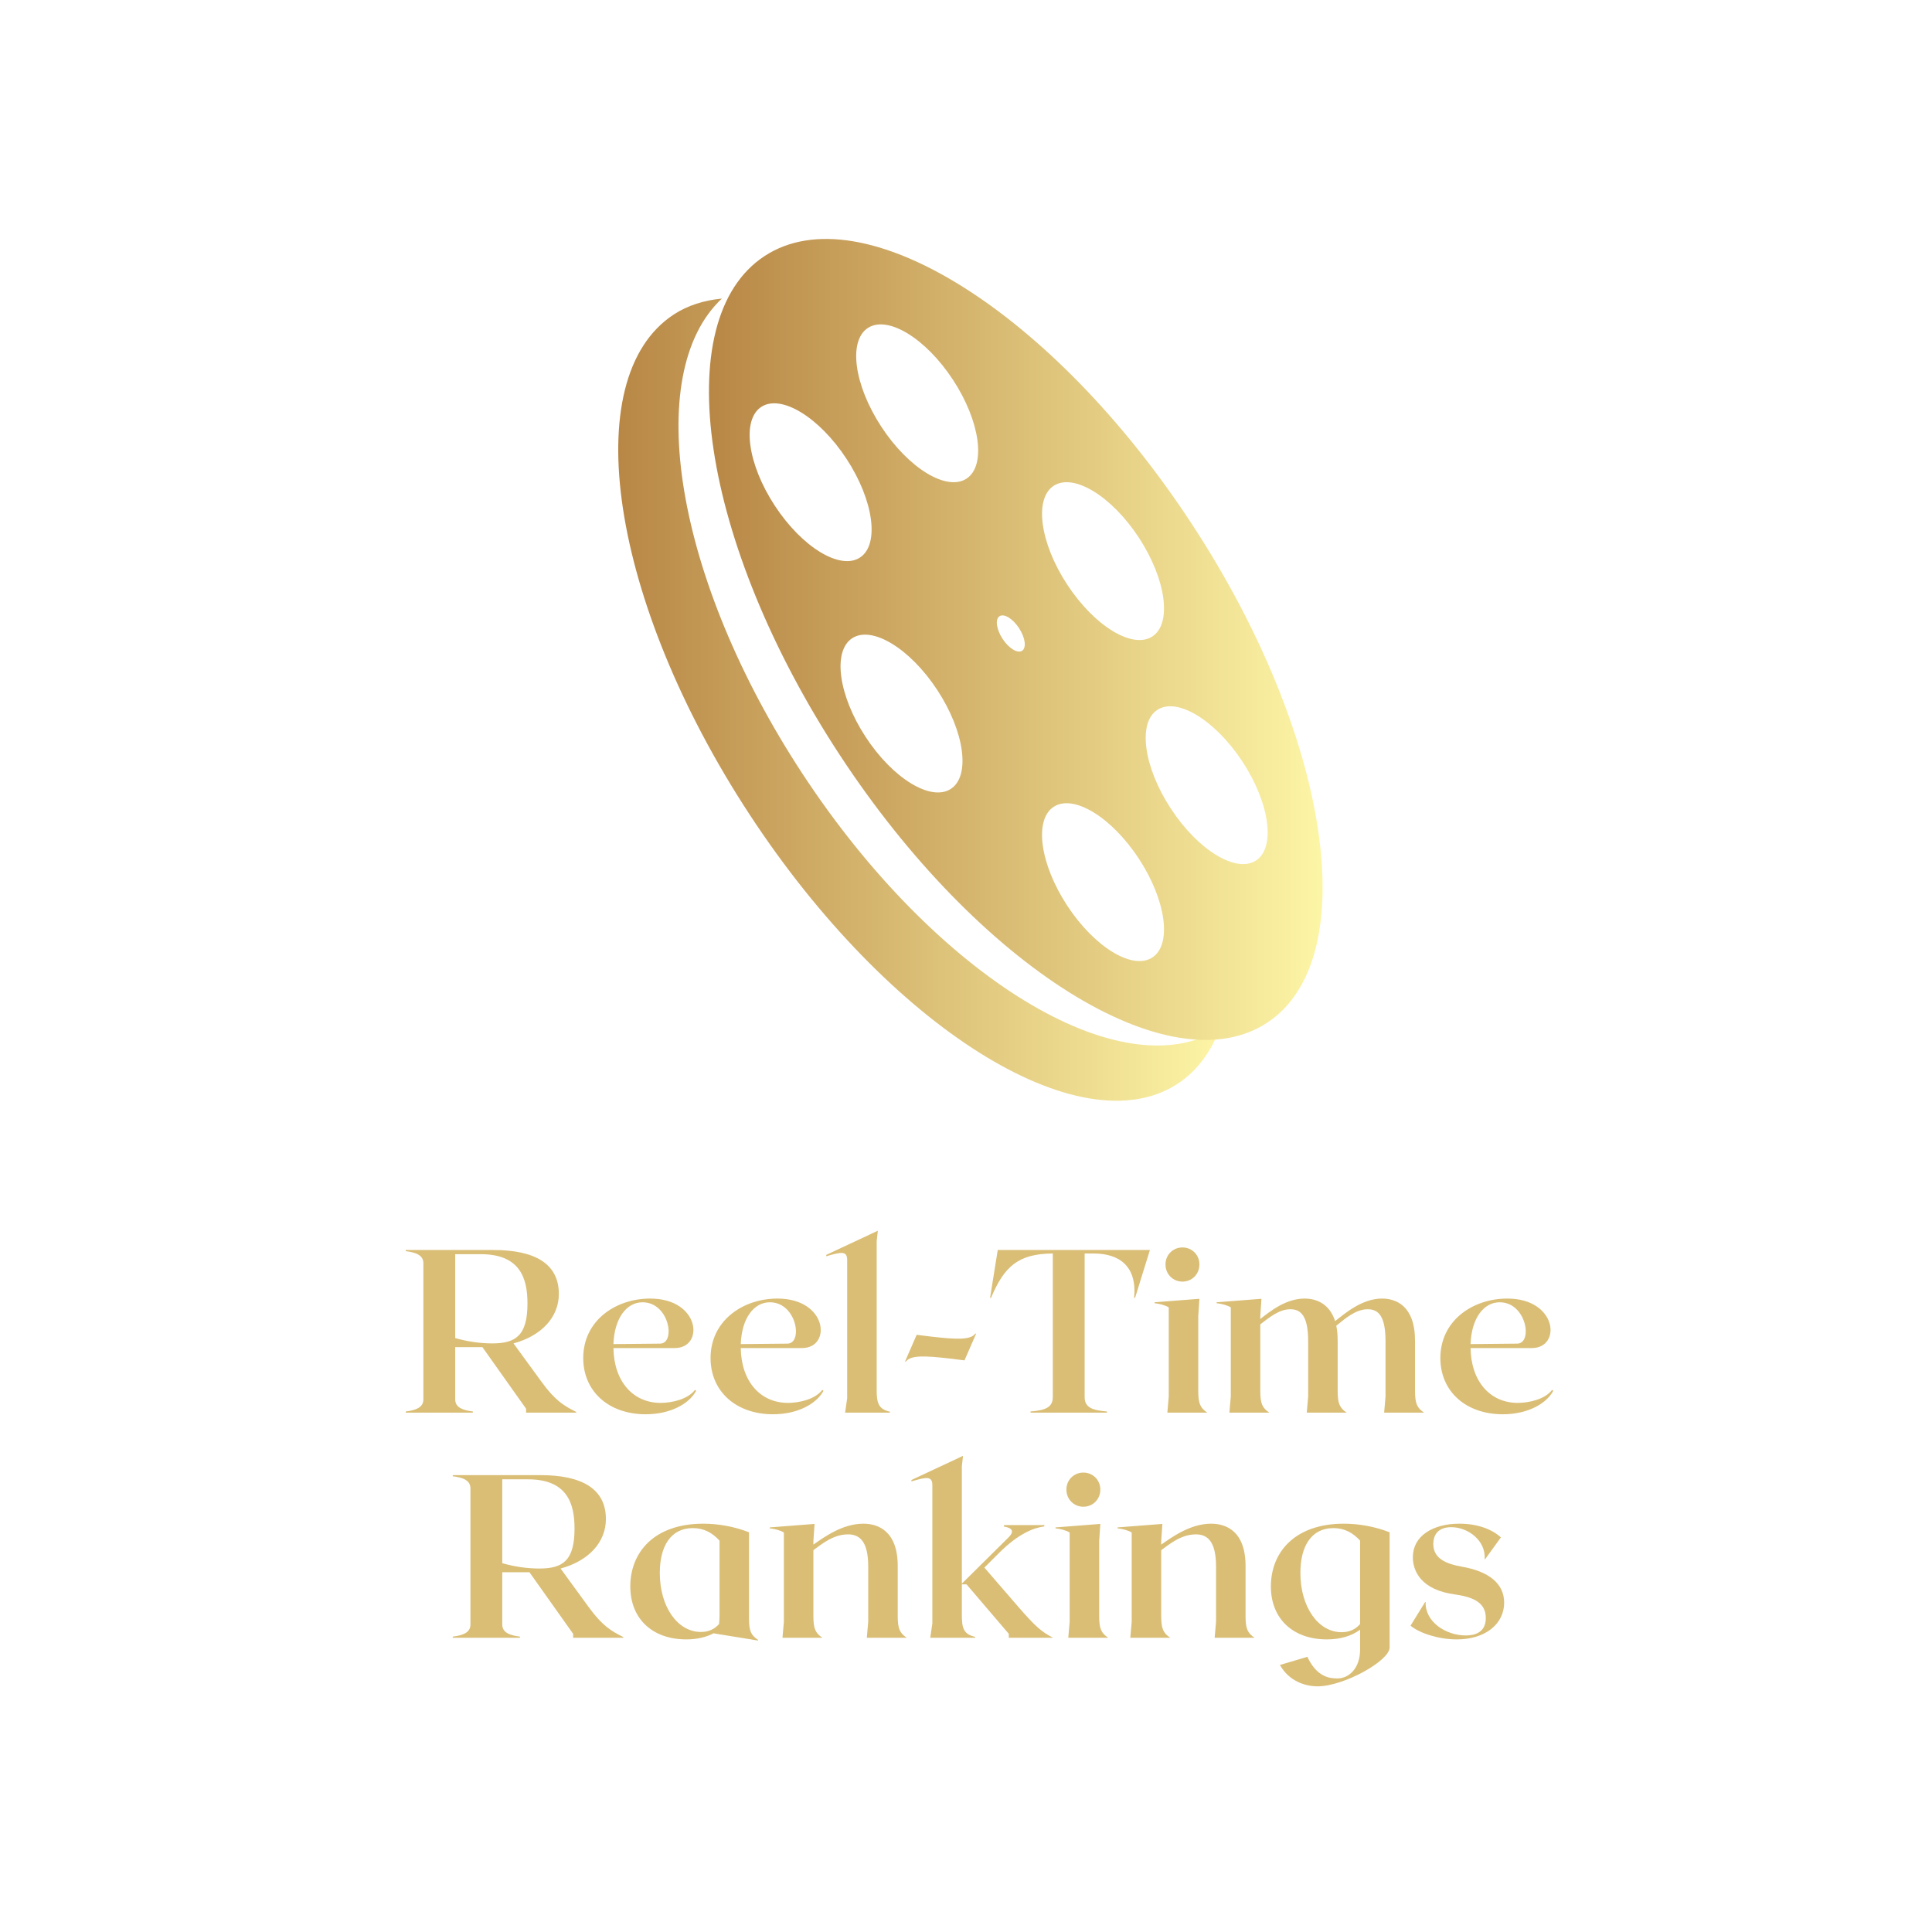
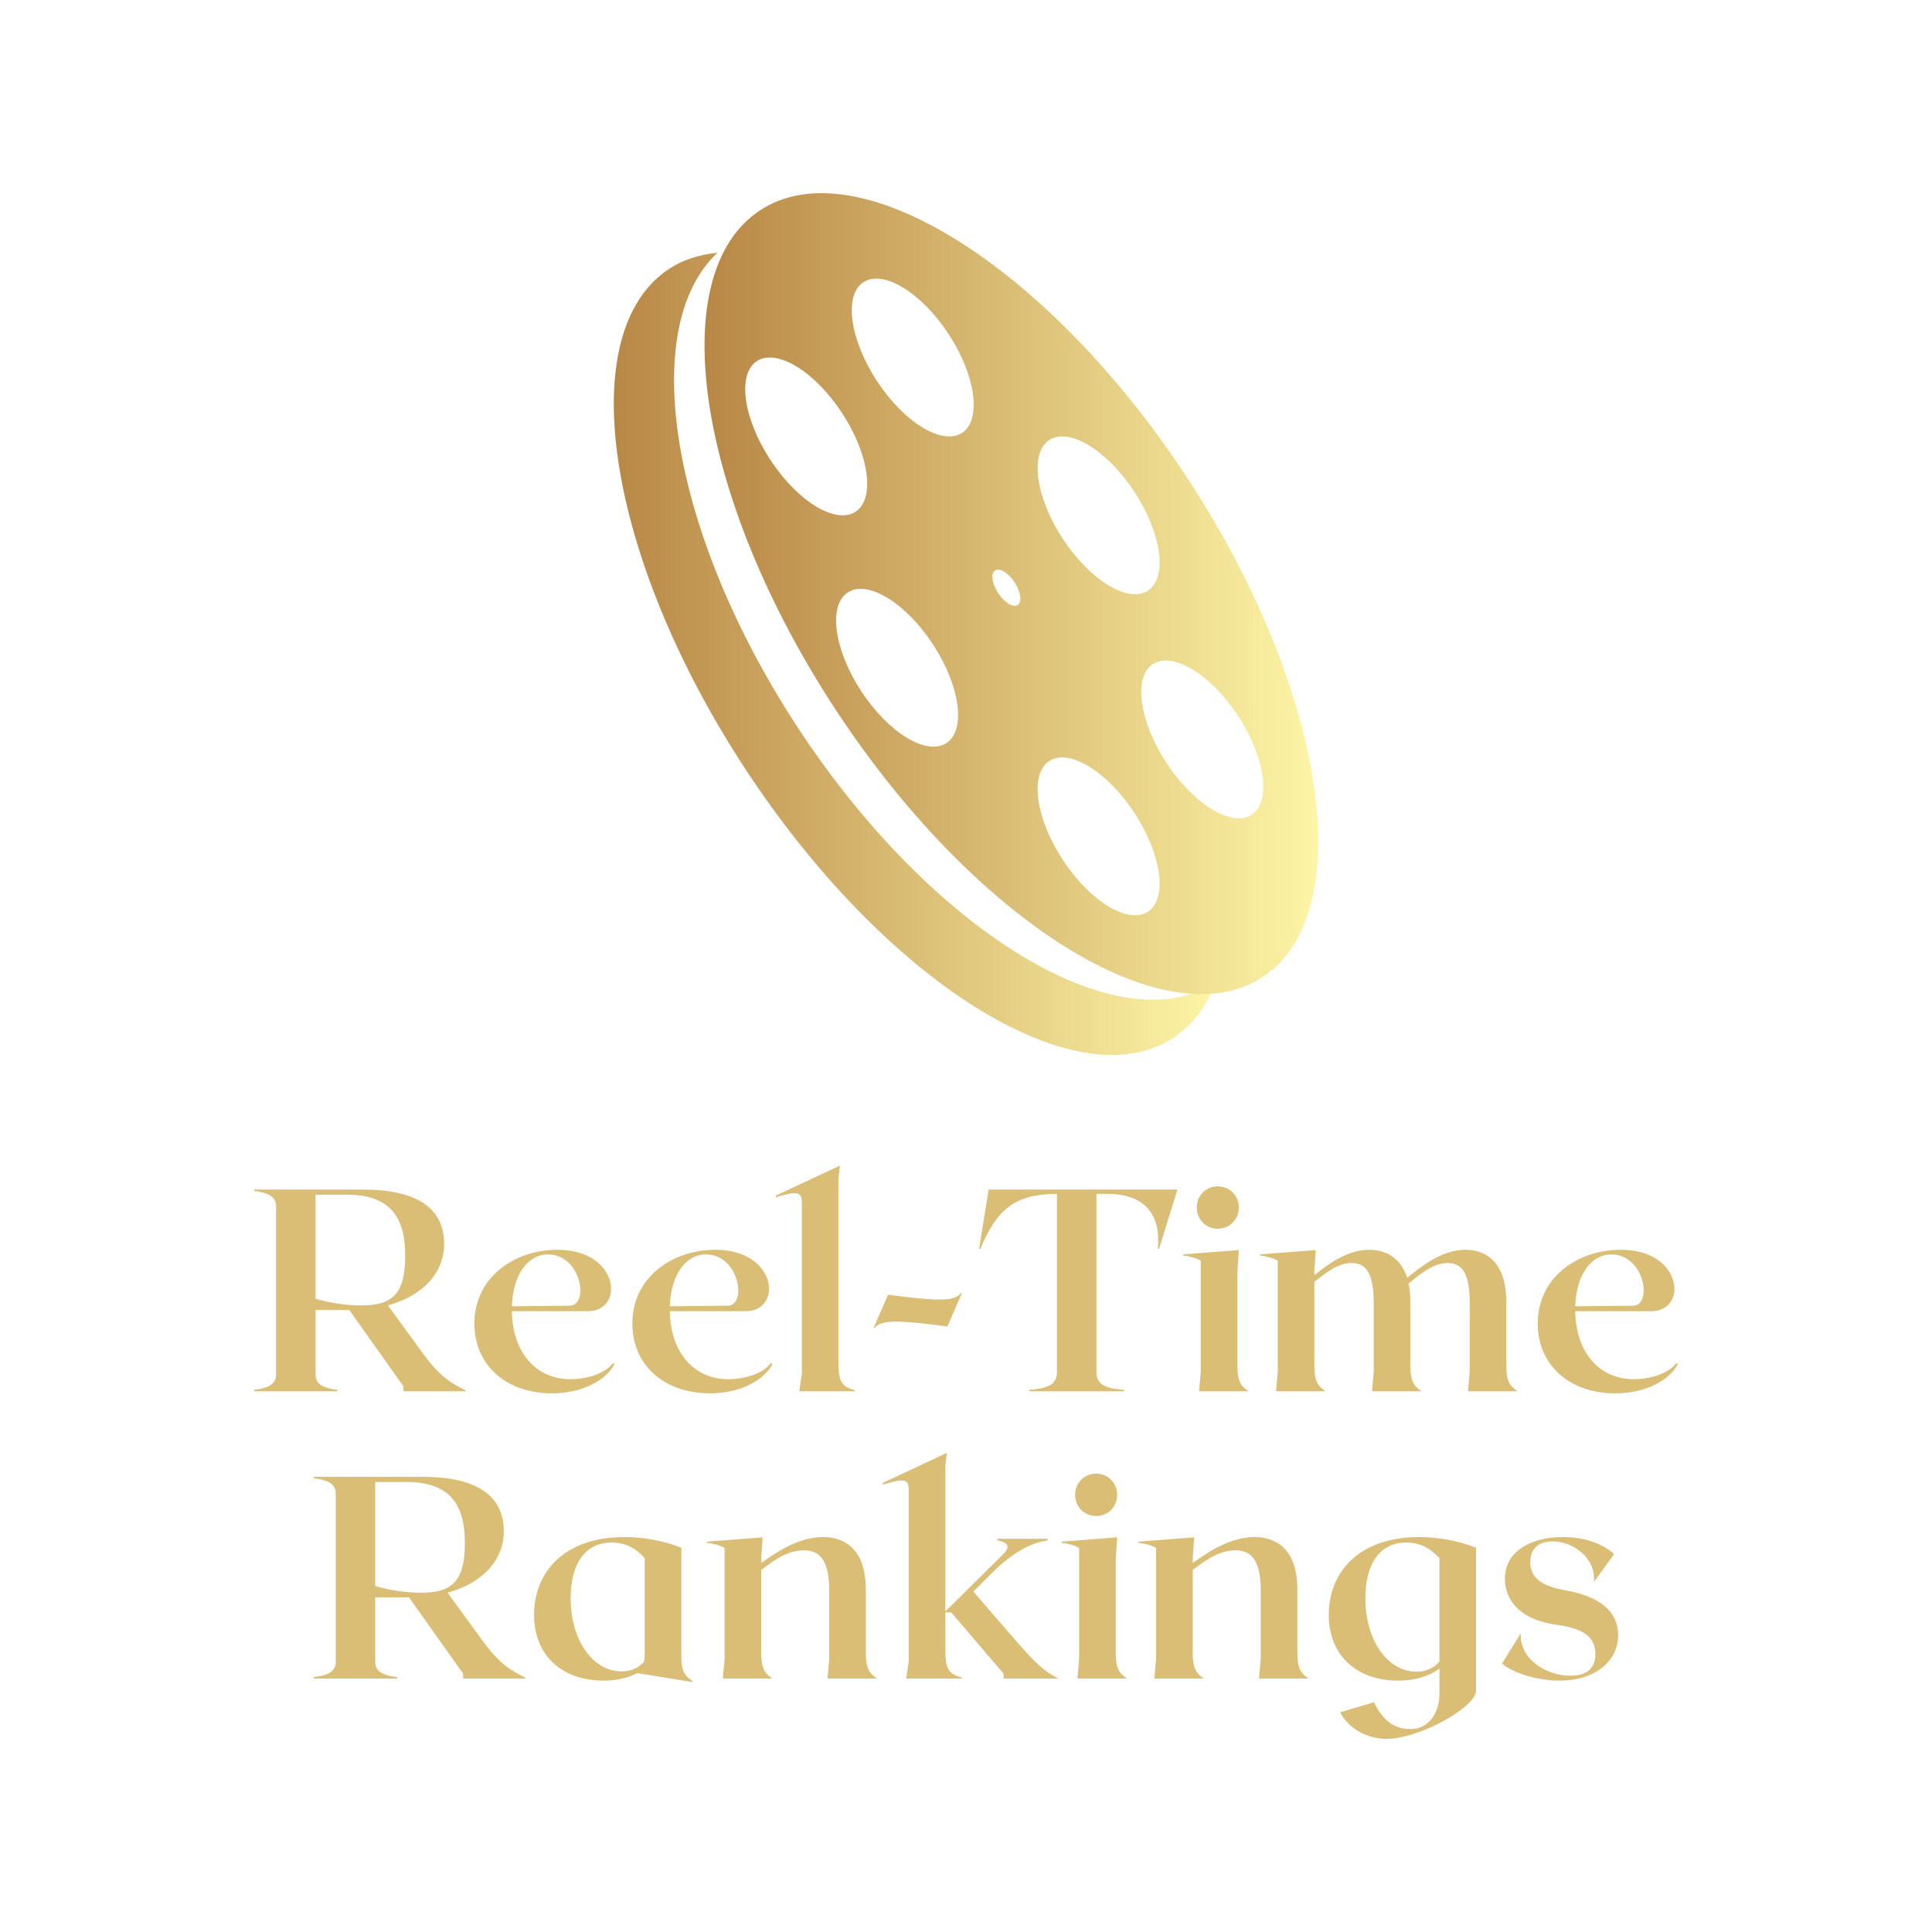
<svg xmlns="http://www.w3.org/2000/svg" xmlns:ns1="https://boxy-svg.com" viewBox="25 -55.105 300 300" style="background-color:#830004;" class="css-1j8o68f">
  <defs id="SvgjsDefs9870">
    <linearGradient id="SvgjsLinearGradient9875">
      <stop id="SvgjsStop9876" stop-color="#b88746" offset="0" />
      <stop id="SvgjsStop9877" stop-color="#fdf5a6" offset="1" />
    </linearGradient>
    <ns1:grid x="-25.288" y="-38.958" width="66.51" height="66.509" />
  </defs>
-   <g id="SvgjsG9871" featurekey="symbolFeature-0" transform="matrix(1.515155, 0, 0, 1.515155, 107.5064, -19.27188)" fill="url(#SvgjsLinearGradient9875)">
-     <path fill="url(#SvgjsLinearGradient9875)" d="M27.741,55.577C14.709,35.687,11.319,14.628,19.528,6.948c-1.814,0.18-3.486,0.687-4.937,1.636  c-9.969,6.532-6.487,29.473,7.776,51.24c14.263,21.769,33.91,34.119,43.877,27.591c1.968-1.291,3.395-3.242,4.334-5.678  C60.591,88.162,41.44,76.48,27.741,55.577z" />
-     <path fill="url(#SvgjsLinearGradient9875)" d="M67.694,30.055C53.478,8.353,33.87-3.94,23.902,2.592c-9.969,6.531-6.522,29.417,7.697,51.116  c14.217,21.698,33.829,33.996,43.796,27.467C85.361,74.641,81.918,51.756,67.694,30.055z M53.533,26.137  c2.025-1.328,5.935,1.049,8.728,5.313c2.793,4.263,3.412,8.795,1.388,10.125c-2.028,1.327-5.937-1.052-8.73-5.314  C52.126,31.998,51.505,27.466,53.533,26.137z M24.951,28.175c-2.793-4.264-3.414-8.795-1.386-10.124  c2.026-1.329,5.935,1.05,8.728,5.312c2.793,4.264,3.414,8.796,1.388,10.125C31.652,34.816,27.744,32.437,24.951,28.175z   M42.997,57.195c-2.029,1.332-5.938-1.046-8.73-5.31c-2.793-4.265-3.415-8.796-1.387-10.125c2.026-1.328,5.934,1.05,8.727,5.312  C44.402,51.335,45.021,55.869,42.997,57.195z M44.601,25.401c-2.029,1.329-5.937-1.05-8.73-5.313  c-2.793-4.263-3.414-8.795-1.386-10.124c2.026-1.328,5.935,1.05,8.728,5.312C46.006,19.54,46.626,24.073,44.601,25.401z   M50.296,43.042c-0.465,0.304-1.359-0.241-2.001-1.219c-0.639-0.976-0.78-2.015-0.317-2.319c0.465-0.305,1.36,0.24,2.001,1.217  C50.619,41.698,50.762,42.738,50.296,43.042z M63.648,74.474c-2.028,1.33-5.937-1.049-8.73-5.313  c-2.794-4.263-3.414-8.795-1.387-10.124c2.025-1.327,5.934,1.051,8.728,5.313C65.052,68.612,65.673,73.145,63.648,74.474z   M74.272,64.538c-2.028,1.329-5.936-1.05-8.729-5.313c-2.795-4.263-3.414-8.796-1.388-10.124c2.025-1.328,5.934,1.051,8.729,5.313  C75.678,58.679,76.295,63.211,74.272,64.538z" />
-   </g>
-   <g id="SvgjsG9872" featurekey="nameFeature-0" transform="matrix(0.901969, 0, 0, 0.901969, 87.45883, 128.1709)" fill="#dabe76">
-     <path d="M24 34.72 c2.36 3.24 3.88 4.12 5.96 5.16 l0 0.12 l-8.64 0 l0 -0.68 l-7.52 -10.6 l-4.68 0 l0 9 c0 1.44 1.4 1.88 3.04 2.08 l0 0.2 l-11.56 0 l0 -0.2 c1.64 -0.2 3.04 -0.64 3.04 -2.08 l0 -23.44 c0 -1.44 -1.4 -1.88 -3.04 -2.08 l0 -0.2 l15.08 0 c7.16 0 11.28 2.36 11.28 7.56 c0 4 -2.96 7.2 -7.8 8.52 z M9.12 12.72 l0 14.44 c2.08 0.6 4.28 0.92 6.36 0.92 c4.04 0 6.08 -1.32 6.08 -6.88 c0 -4.24 -1.2 -8.48 -8.04 -8.48 l-4.4 0 z M50.4 36.08 l0.2 0.16 c-1.2 2.24 -4.44 4.04 -8.68 4.04 c-6.4 0 -10.76 -3.96 -10.76 -9.68 c0 -6.44 5.56 -10.24 11.52 -10.24 c8.64 0 9.36 8.52 4.24 8.52 l-10.56 0 c0.08 5.68 3.32 9.44 8.12 9.44 c1.92 0 4.68 -0.6 5.92 -2.24 z M41.36 21 c-2.72 0 -4.84 2.72 -5 7.2 l8.04 -0.08 c2.72 -0.04 1.6 -7.12 -3.04 -7.12 z M72.32 36.08 l0.2 0.16 c-1.2 2.24 -4.44 4.04 -8.68 4.04 c-6.4 0 -10.76 -3.96 -10.76 -9.68 c0 -6.44 5.56 -10.24 11.52 -10.24 c8.64 0 9.36 8.52 4.24 8.52 l-10.56 0 c0.08 5.68 3.32 9.44 8.12 9.44 c1.92 0 4.68 -0.6 5.92 -2.24 z M63.28 21 c-2.72 0 -4.84 2.72 -5 7.2 l8.04 -0.08 c2.72 -0.04 1.6 -7.12 -3.04 -7.12 z M81.68 36.12 c0 2.16 0.28 3.28 2.28 3.72 l0 0.16 l-7.72 0 l0.36 -2.48 l0 -23.8 c0 -1.6 -1.04 -1.4 -3.6 -0.64 l0 -0.24 l8.88 -4.16 l-0.2 1.8 l0 25.64 z M86.56 31.2 l2 -4.6 l2.6 0.32 c4.24 0.48 6.68 0.6 7.48 -0.52 l0.16 0 l-2 4.6 l-2.6 -0.32 c-4.2 -0.48 -6.68 -0.6 -7.48 0.52 l-0.16 0 z M128.72 12 l-2.56 8.24 l-0.16 0 c0.52 -5.44 -2.52 -7.64 -7 -7.64 l-1.52 0 l0 24.72 c0 1.84 1.4 2.28 3.84 2.48 l0 0.2 l-13.16 0 l0 -0.2 c2.44 -0.2 3.84 -0.64 3.84 -2.48 l0 -24.72 c-5.96 0.04 -8.36 2.24 -10.64 7.64 l-0.16 0 l1.32 -8.24 l26.2 0 z M134.32 17.44 c-1.64 0 -2.92 -1.28 -2.92 -2.96 c0 -1.64 1.28 -2.92 2.92 -2.92 s2.92 1.28 2.92 2.92 c0 1.68 -1.28 2.96 -2.92 2.96 z M131.72 40 l0.24 -2.76 l0 -15.36 c-0.56 -0.36 -1.6 -0.64 -2.44 -0.72 l0 -0.16 l7.72 -0.6 l-0.2 2.96 l0 12.92 c0 2.16 0.36 2.92 1.56 3.72 l-6.88 0 z M169.04 40 l0.24 -2.76 l0 -9.52 c0 -4.44 -1.28 -5.52 -3.08 -5.52 c-2.08 0 -3.96 1.68 -5.4 2.84 c0.16 0.72 0.24 1.6 0.24 2.6 l0 8.64 c0 2.16 0.36 2.92 1.56 3.72 l-6.88 0 l0.24 -2.76 l0 -9.52 c0 -4.44 -1.28 -5.52 -3.08 -5.52 c-1.96 0 -3.68 1.48 -5.16 2.6 l0 11.48 c0 2.16 0.36 2.92 1.56 3.72 l-6.88 0 l0.24 -2.76 l0 -15.36 c-0.56 -0.36 -1.6 -0.64 -2.44 -0.72 l0 -0.16 l7.72 -0.6 l-0.2 2.96 l0 0.52 c1.72 -1.36 4.44 -3.52 7.64 -3.52 c1.84 0 4.24 0.76 5.24 3.88 c1.56 -1.2 4.56 -3.88 8.08 -3.88 c2.4 0 5.68 1.24 5.68 7.28 l0 8.64 c0 2.16 0.36 2.92 1.56 3.72 l-6.88 0 z M197.96 36.08 l0.2 0.16 c-1.2 2.24 -4.44 4.04 -8.68 4.04 c-6.4 0 -10.76 -3.96 -10.76 -9.68 c0 -6.44 5.56 -10.24 11.52 -10.24 c8.64 0 9.36 8.52 4.24 8.52 l-10.56 0 c0.08 5.68 3.32 9.44 8.12 9.44 c1.92 0 4.68 -0.6 5.92 -2.24 z M188.92 21 c-2.72 0 -4.84 2.72 -5 7.2 l8.04 -0.08 c2.72 -0.04 1.6 -7.12 -3.04 -7.12 z" />
-   </g>
-   <g id="SvgjsG9873" featurekey="nameFeature-1" transform="matrix(0.901969, 0, 0, 0.901969, -91.97688, 163.1286)" fill="#dabe76">
-     <path d="M231.04 34.72 c2.36 3.24 3.88 4.12 5.96 5.16 l0 0.12 l-8.64 0 l0 -0.68 l-7.52 -10.6 l-4.68 0 l0 9 c0 1.44 1.4 1.88 3.04 2.08 l0 0.2 l-11.56 0 l0 -0.2 c1.64 -0.2 3.04 -0.64 3.04 -2.08 l0 -23.44 c0 -1.44 -1.4 -1.88 -3.04 -2.08 l0 -0.2 l15.08 0 c7.16 0 11.28 2.36 11.28 7.56 c0 4 -2.96 7.2 -7.8 8.52 z M216.16 12.72 l0 14.44 c2.08 0.6 4.28 0.92 6.36 0.92 c4.04 0 6.08 -1.32 6.08 -6.88 c0 -4.24 -1.2 -8.48 -8.04 -8.48 l-4.4 0 z M258.64 36.72 c0 2.16 0.36 2.84 1.56 3.64 l0 0.12 l-7.64 -1.24 s0.04 0 0.04 -0.04 c-1.28 0.68 -2.88 1.08 -4.76 1.08 c-5.84 0 -9.64 -3.56 -9.64 -9.12 c0 -5.84 4.08 -10.8 12.56 -10.8 c2.56 0 5.32 0.48 7.88 1.48 l0 14.88 z M243.28 28.84 c0 5.8 3.04 10.16 7.08 10.16 c1.32 0 2.32 -0.48 3.12 -1.36 c0.04 -0.4 0.08 -0.84 0.08 -1.44 l0 -12.92 c-1.24 -1.36 -2.68 -2.16 -4.6 -2.16 c-3.76 0 -5.68 3.08 -5.68 7.72 z M278.92 40 l0.24 -2.76 l0 -9.52 c0 -4.48 -1.6 -5.52 -3.48 -5.52 c-2.48 0 -4.44 1.6 -5.96 2.72 l0 11.36 c0 2.16 0.36 2.92 1.56 3.72 l-6.88 0 l0.24 -2.76 l0 -15.36 c-0.56 -0.36 -1.6 -0.64 -2.44 -0.72 l0 -0.16 l7.72 -0.6 l-0.2 2.96 l0 0.6 c1.84 -1.28 5 -3.6 8.6 -3.6 c2.52 0 5.92 1.24 5.92 7.28 l0 8.64 c0 2.16 0.36 2.92 1.56 3.72 l-6.88 0 z M311 40 l-7.64 0 l0 -0.68 l-7.28 -8.52 l-0.8 0 l0 5.32 c0 2.16 0.28 3.28 2.28 3.72 l0 0.16 l-7.72 0 l0.36 -2.48 l0 -23.8 c0 -1.6 -1.04 -1.4 -3.6 -0.64 l0 -0.24 l8.88 -4.16 l-0.2 1.8 l0 20.2 l8 -7.92 c0.76 -0.76 1.16 -1.6 -0.8 -1.92 l0.08 -0.24 l6.96 0 l-0.08 0.24 c-1.68 0.2 -4.36 1.16 -7.8 4.6 l-2.48 2.48 l5.88 6.8 c2.76 3.16 3.88 4.24 5.96 5.28 z M316.2 17.44 c-1.64 0 -2.92 -1.28 -2.92 -2.96 c0 -1.64 1.28 -2.92 2.92 -2.92 s2.92 1.28 2.92 2.92 c0 1.68 -1.28 2.96 -2.92 2.96 z M313.6 40 l0.24 -2.76 l0 -15.36 c-0.56 -0.36 -1.6 -0.64 -2.44 -0.72 l0 -0.16 l7.72 -0.6 l-0.2 2.96 l0 12.92 c0 2.16 0.36 2.92 1.56 3.72 l-6.88 0 z M338.8 40 l0.24 -2.76 l0 -9.52 c0 -4.48 -1.6 -5.52 -3.48 -5.52 c-2.48 0 -4.44 1.6 -5.96 2.72 l0 11.36 c0 2.16 0.36 2.92 1.56 3.72 l-6.88 0 l0.24 -2.76 l0 -15.36 c-0.56 -0.36 -1.6 -0.64 -2.44 -0.72 l0 -0.16 l7.72 -0.6 l-0.2 2.96 l0 0.6 c1.84 -1.28 5 -3.6 8.6 -3.6 c2.52 0 5.92 1.24 5.92 7.28 l0 8.64 c0 2.16 0.36 2.92 1.56 3.72 l-6.88 0 z M361.04 20.36 c2.56 0 5.32 0.48 7.88 1.48 l0 19.84 c0 2.28 -7.88 6.68 -12.4 6.68 c-2.12 0 -4.92 -0.88 -6.48 -3.68 l4.72 -1.4 c1.64 3.48 3.8 3.72 5.16 3.72 c2.12 0 3.92 -1.88 3.92 -4.96 l0 -3.44 c-1.36 1.04 -3.32 1.68 -5.72 1.68 c-5.84 0 -9.64 -3.56 -9.64 -9.12 c0 -5.84 4.08 -10.8 12.56 -10.8 z M360.64 39.04 c1.36 0 2.4 -0.48 3.2 -1.4 l0 -14.36 c-1.24 -1.36 -2.68 -2.16 -4.6 -2.16 c-3.76 0 -5.68 3.08 -5.68 7.72 c0 5.8 3.04 10.2 7.08 10.2 z M380.48 40.28 c-3.08 0 -6.36 -1.04 -7.96 -2.36 l2.52 -4.08 l0.08 0 c-0.12 3.48 3.56 5.76 6.88 5.76 c2.4 0 3.48 -1.12 3.48 -3 c0 -2.44 -1.8 -3.56 -5.2 -4.04 c-6.12 -0.8 -7.36 -4.2 -7.36 -6.44 c0 -3.6 3.36 -5.76 8.04 -5.76 c3.16 0 5.64 1 7.12 2.36 l-2.72 3.76 l-0.08 0 c0.24 -3.2 -2.84 -5.52 -5.76 -5.52 c-2.64 0 -3.08 1.8 -3.08 2.88 c0 2.52 2.2 3.44 4.92 3.92 c4.56 0.8 7.28 2.84 7.28 6.2 c0 3.64 -3.2 6.32 -8.16 6.32 z" />
+   <g transform="matrix(1, 0, 0, 1, -0.000023, -9.110532)">
+     <g id="SvgjsG9871" featurekey="symbolFeature-0" transform="matrix(1.515155, 0, 0, 1.515155, 106.8189, -17.27188)" fill="url(#SvgjsLinearGradient9875)">
+       <path fill="url(#SvgjsLinearGradient9875)" d="M27.741,55.577C14.709,35.687,11.319,14.628,19.528,6.948c-1.814,0.18-3.486,0.687-4.937,1.636  c-9.969,6.532-6.487,29.473,7.776,51.24c14.263,21.769,33.91,34.119,43.877,27.591c1.968-1.291,3.395-3.242,4.334-5.678  C60.591,88.162,41.44,76.48,27.741,55.577z" />
+       <path fill="url(#SvgjsLinearGradient9875)" d="M67.694,30.055C53.478,8.353,33.87-3.94,23.902,2.592c-9.969,6.531-6.522,29.417,7.697,51.116  c14.217,21.698,33.829,33.996,43.796,27.467C85.361,74.641,81.918,51.756,67.694,30.055z M53.533,26.137  c2.025-1.328,5.935,1.049,8.728,5.313c2.793,4.263,3.412,8.795,1.388,10.125c-2.028,1.327-5.937-1.052-8.73-5.314  C52.126,31.998,51.505,27.466,53.533,26.137z M24.951,28.175c-2.793-4.264-3.414-8.795-1.386-10.124  c2.026-1.329,5.935,1.05,8.728,5.312c2.793,4.264,3.414,8.796,1.388,10.125C31.652,34.816,27.744,32.437,24.951,28.175z   M42.997,57.195c-2.029,1.332-5.938-1.046-8.73-5.31c-2.793-4.265-3.415-8.796-1.387-10.125c2.026-1.328,5.934,1.05,8.727,5.312  C44.402,51.335,45.021,55.869,42.997,57.195z M44.601,25.401c-2.029,1.329-5.937-1.05-8.73-5.313  c-2.793-4.263-3.414-8.795-1.386-10.124c2.026-1.328,5.935,1.05,8.728,5.312C46.006,19.54,46.626,24.073,44.601,25.401z   M50.296,43.042c-0.465,0.304-1.359-0.241-2.001-1.219c-0.639-0.976-0.78-2.015-0.317-2.319c0.465-0.305,1.36,0.24,2.001,1.217  C50.619,41.698,50.762,42.738,50.296,43.042z M63.648,74.474c-2.028,1.33-5.937-1.049-8.73-5.313  c-2.794-4.263-3.414-8.795-1.387-10.124c2.025-1.327,5.934,1.051,8.728,5.313C65.052,68.612,65.673,73.145,63.648,74.474z   M74.272,64.538c-2.028,1.329-5.936-1.05-8.729-5.313c-2.795-4.263-3.414-8.796-1.388-10.124c2.025-1.328,5.934,1.051,8.729,5.313  C75.678,58.679,76.295,63.211,74.272,64.538z" />
+     </g>
+     <g style="" transform="matrix(1.240611, 0, 0, 1.240611, -42.1069, -32.48247)">
+       <g id="SvgjsG9872" featurekey="nameFeature-0" transform="matrix(0.901969, 0, 0, 0.901969, 85.36232, 127.1709)" fill="#dabe76">
+         <path d="M24 34.72 c2.36 3.24 3.88 4.12 5.96 5.16 l0 0.12 l-8.64 0 l0 -0.68 l-7.52 -10.6 l-4.68 0 l0 9 c0 1.44 1.4 1.88 3.04 2.08 l0 0.2 l-11.56 0 l0 -0.2 c1.64 -0.2 3.04 -0.64 3.04 -2.08 l0 -23.44 c0 -1.44 -1.4 -1.88 -3.04 -2.08 l0 -0.2 l15.08 0 c7.16 0 11.28 2.36 11.28 7.56 c0 4 -2.96 7.2 -7.8 8.52 z M9.12 12.72 l0 14.44 c2.08 0.6 4.28 0.92 6.36 0.92 c4.04 0 6.08 -1.32 6.08 -6.88 c0 -4.24 -1.2 -8.48 -8.04 -8.48 l-4.4 0 z M50.4 36.08 l0.2 0.16 c-1.2 2.24 -4.44 4.04 -8.68 4.04 c-6.4 0 -10.76 -3.96 -10.76 -9.68 c0 -6.44 5.56 -10.24 11.52 -10.24 c8.64 0 9.36 8.52 4.24 8.52 l-10.56 0 c0.08 5.68 3.32 9.44 8.12 9.44 c1.92 0 4.68 -0.6 5.92 -2.24 z M41.36 21 c-2.72 0 -4.84 2.72 -5 7.2 l8.04 -0.08 c2.72 -0.04 1.6 -7.12 -3.04 -7.12 z M72.32 36.08 l0.2 0.16 c-1.2 2.24 -4.44 4.04 -8.68 4.04 c-6.4 0 -10.76 -3.96 -10.76 -9.68 c0 -6.44 5.56 -10.24 11.52 -10.24 c8.64 0 9.36 8.52 4.24 8.52 l-10.56 0 c0.08 5.68 3.32 9.44 8.12 9.44 c1.92 0 4.68 -0.6 5.92 -2.24 z M63.28 21 c-2.72 0 -4.84 2.72 -5 7.2 l8.04 -0.08 c2.72 -0.04 1.6 -7.12 -3.04 -7.12 z M81.68 36.12 c0 2.16 0.28 3.28 2.28 3.72 l0 0.16 l-7.72 0 l0.36 -2.48 l0 -23.8 c0 -1.6 -1.04 -1.4 -3.6 -0.64 l0 -0.24 l8.88 -4.16 l-0.2 1.8 l0 25.64 z M86.56 31.2 l2 -4.6 l2.6 0.32 c4.24 0.48 6.68 0.6 7.48 -0.52 l0.16 0 l-2 4.6 l-2.6 -0.32 c-4.2 -0.48 -6.68 -0.6 -7.48 0.52 l-0.16 0 z M128.72 12 l-2.56 8.24 l-0.16 0 c0.52 -5.44 -2.52 -7.64 -7 -7.64 l-1.52 0 l0 24.72 c0 1.84 1.4 2.28 3.84 2.48 l0 0.2 l-13.16 0 l0 -0.2 c2.44 -0.2 3.84 -0.64 3.84 -2.48 l0 -24.72 c-5.96 0.04 -8.36 2.24 -10.64 7.64 l-0.16 0 l1.32 -8.24 l26.2 0 z M134.32 17.44 c-1.64 0 -2.92 -1.28 -2.92 -2.96 c0 -1.64 1.28 -2.92 2.92 -2.92 s2.92 1.28 2.92 2.92 c0 1.68 -1.28 2.96 -2.92 2.96 z M131.72 40 l0.24 -2.76 l0 -15.36 c-0.56 -0.36 -1.6 -0.64 -2.44 -0.72 l0 -0.16 l7.72 -0.6 l-0.2 2.96 l0 12.92 c0 2.16 0.36 2.92 1.56 3.72 l-6.88 0 z M169.04 40 l0.24 -2.76 l0 -9.52 c0 -4.44 -1.28 -5.52 -3.08 -5.52 c-2.08 0 -3.96 1.68 -5.4 2.84 c0.16 0.72 0.24 1.6 0.24 2.6 l0 8.64 c0 2.16 0.36 2.92 1.56 3.72 l-6.88 0 l0.24 -2.76 l0 -9.52 c0 -4.44 -1.28 -5.52 -3.08 -5.52 c-1.96 0 -3.68 1.48 -5.16 2.6 l0 11.48 c0 2.16 0.36 2.92 1.56 3.72 l-6.88 0 l0.24 -2.76 l0 -15.36 c-0.56 -0.36 -1.6 -0.64 -2.44 -0.72 l0 -0.16 l7.72 -0.6 l-0.2 2.96 l0 0.52 c1.72 -1.36 4.44 -3.52 7.64 -3.52 c1.84 0 4.24 0.76 5.24 3.88 c1.56 -1.2 4.56 -3.88 8.08 -3.88 c2.4 0 5.68 1.24 5.68 7.28 l0 8.64 c0 2.16 0.36 2.92 1.56 3.72 l-6.88 0 z M197.96 36.08 l0.2 0.16 c-1.2 2.24 -4.44 4.04 -8.68 4.04 c-6.4 0 -10.76 -3.96 -10.76 -9.68 c0 -6.44 5.56 -10.24 11.52 -10.24 c8.64 0 9.36 8.52 4.24 8.52 l-10.56 0 c0.08 5.68 3.32 9.44 8.12 9.44 c1.92 0 4.68 -0.6 5.92 -2.24 z M188.92 21 c-2.72 0 -4.84 2.72 -5 7.2 l8.04 -0.08 c2.72 -0.04 1.6 -7.12 -3.04 -7.12 z" />
+       </g>
+       <g id="SvgjsG9873" featurekey="nameFeature-1" transform="matrix(0.901969, 0, 0, 0.901969, -93.91306, 163.1286)" fill="#dabe76">
+         <path d="M231.04 34.72 c2.36 3.24 3.88 4.12 5.96 5.16 l0 0.12 l-8.64 0 l0 -0.68 l-7.52 -10.6 l-4.68 0 l0 9 c0 1.44 1.4 1.88 3.04 2.08 l0 0.2 l-11.56 0 l0 -0.2 c1.64 -0.2 3.04 -0.64 3.04 -2.08 l0 -23.44 c0 -1.44 -1.4 -1.88 -3.04 -2.08 l0 -0.2 l15.08 0 c7.16 0 11.28 2.36 11.28 7.56 c0 4 -2.96 7.2 -7.8 8.52 z M216.16 12.72 l0 14.44 c2.08 0.6 4.28 0.92 6.36 0.92 c4.04 0 6.08 -1.32 6.08 -6.88 c0 -4.24 -1.2 -8.48 -8.04 -8.48 l-4.4 0 z M258.64 36.72 c0 2.16 0.36 2.84 1.56 3.64 l0 0.12 l-7.64 -1.24 s0.04 0 0.04 -0.04 c-1.28 0.68 -2.88 1.08 -4.76 1.08 c-5.84 0 -9.64 -3.56 -9.64 -9.12 c0 -5.84 4.08 -10.8 12.56 -10.8 c2.56 0 5.32 0.48 7.88 1.48 l0 14.88 z M243.28 28.84 c0 5.8 3.04 10.16 7.08 10.16 c1.32 0 2.32 -0.48 3.12 -1.36 c0.04 -0.4 0.08 -0.84 0.08 -1.44 l0 -12.92 c-1.24 -1.36 -2.68 -2.16 -4.6 -2.16 c-3.76 0 -5.68 3.08 -5.68 7.72 z M278.92 40 l0.24 -2.76 l0 -9.52 c0 -4.48 -1.6 -5.52 -3.48 -5.52 c-2.48 0 -4.44 1.6 -5.96 2.72 l0 11.36 c0 2.16 0.36 2.92 1.56 3.72 l-6.88 0 l0.24 -2.76 l0 -15.36 c-0.56 -0.36 -1.6 -0.64 -2.44 -0.72 l0 -0.16 l7.72 -0.6 l-0.2 2.96 l0 0.6 c1.84 -1.28 5 -3.6 8.6 -3.6 c2.52 0 5.92 1.24 5.92 7.28 l0 8.64 c0 2.16 0.36 2.92 1.56 3.72 l-6.88 0 z M311 40 l-7.64 0 l0 -0.68 l-7.28 -8.52 l-0.8 0 l0 5.32 c0 2.16 0.28 3.28 2.28 3.72 l0 0.16 l-7.72 0 l0.36 -2.48 l0 -23.8 c0 -1.6 -1.04 -1.4 -3.6 -0.64 l0 -0.24 l8.88 -4.16 l-0.2 1.8 l0 20.2 l8 -7.92 c0.76 -0.76 1.16 -1.6 -0.8 -1.92 l0.08 -0.24 l6.96 0 l-0.08 0.24 c-1.68 0.2 -4.36 1.16 -7.8 4.6 l-2.48 2.48 l5.88 6.8 c2.76 3.16 3.88 4.24 5.96 5.28 z M316.2 17.44 c-1.64 0 -2.92 -1.28 -2.92 -2.96 c0 -1.64 1.28 -2.92 2.92 -2.92 s2.92 1.28 2.92 2.92 c0 1.68 -1.28 2.96 -2.92 2.96 z M313.6 40 l0.24 -2.76 l0 -15.36 c-0.56 -0.36 -1.6 -0.64 -2.44 -0.72 l0 -0.16 l7.72 -0.6 l-0.2 2.96 l0 12.92 c0 2.16 0.36 2.92 1.56 3.72 l-6.88 0 z M338.8 40 l0.24 -2.76 l0 -9.52 c0 -4.48 -1.6 -5.52 -3.48 -5.52 c-2.48 0 -4.44 1.6 -5.96 2.72 l0 11.36 c0 2.16 0.36 2.92 1.56 3.72 l-6.88 0 l0.24 -2.76 l0 -15.36 c-0.56 -0.36 -1.6 -0.64 -2.44 -0.72 l0 -0.16 l7.72 -0.6 l-0.2 2.96 l0 0.6 c1.84 -1.28 5 -3.6 8.6 -3.6 c2.52 0 5.92 1.24 5.92 7.28 l0 8.64 c0 2.16 0.36 2.92 1.56 3.72 l-6.88 0 z M361.04 20.36 c2.56 0 5.32 0.48 7.88 1.48 l0 19.84 c0 2.28 -7.88 6.68 -12.4 6.68 c-2.12 0 -4.92 -0.88 -6.48 -3.68 l4.72 -1.4 c1.64 3.48 3.8 3.72 5.16 3.72 c2.12 0 3.92 -1.88 3.92 -4.96 l0 -3.44 c-1.36 1.04 -3.32 1.68 -5.72 1.68 c-5.84 0 -9.64 -3.56 -9.64 -9.12 c0 -5.84 4.08 -10.8 12.56 -10.8 z M360.64 39.04 c1.36 0 2.4 -0.48 3.2 -1.4 l0 -14.36 c-1.24 -1.36 -2.68 -2.16 -4.6 -2.16 c-3.76 0 -5.68 3.08 -5.68 7.72 c0 5.8 3.04 10.2 7.08 10.2 z M380.48 40.28 c-3.08 0 -6.36 -1.04 -7.96 -2.36 l2.52 -4.08 l0.08 0 c-0.12 3.48 3.56 5.76 6.88 5.76 c2.4 0 3.48 -1.12 3.48 -3 c0 -2.44 -1.8 -3.56 -5.2 -4.04 c-6.12 -0.8 -7.36 -4.2 -7.36 -6.44 c0 -3.6 3.36 -5.76 8.04 -5.76 c3.16 0 5.64 1 7.12 2.36 l-2.72 3.76 l-0.08 0 c0.24 -3.2 -2.84 -5.52 -5.76 -5.52 c-2.64 0 -3.08 1.8 -3.08 2.88 c0 2.52 2.2 3.44 4.92 3.92 c4.56 0.8 7.28 2.84 7.28 6.2 c0 3.64 -3.2 6.32 -8.16 6.32 z" />
+       </g>
+     </g>
  </g>
</svg>
